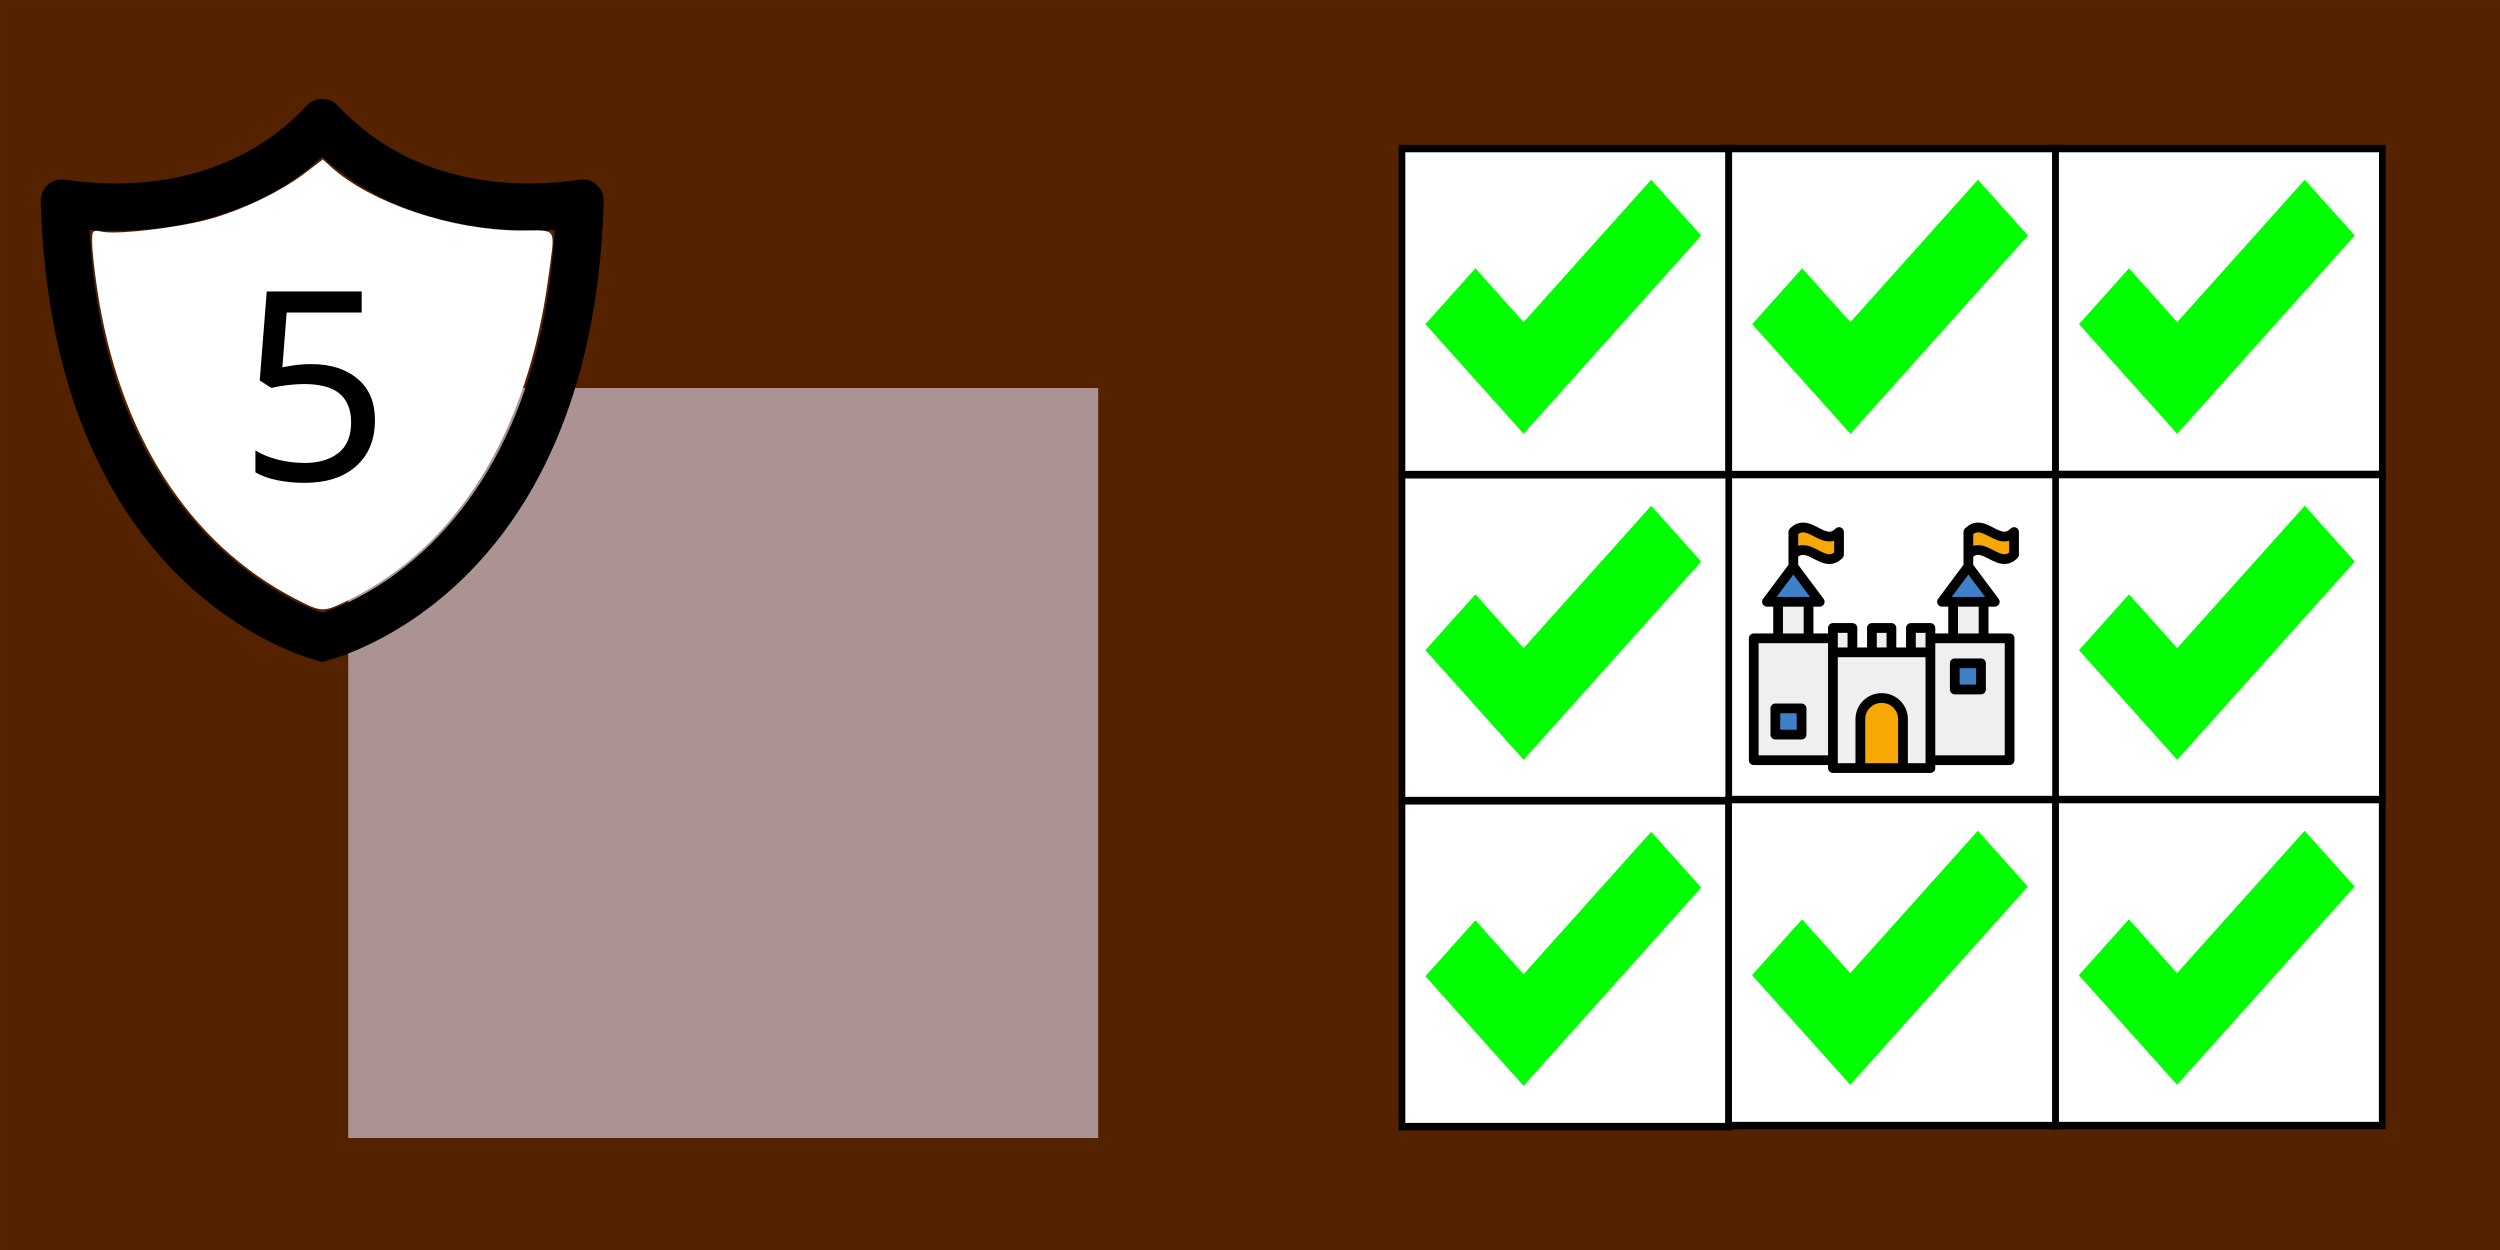
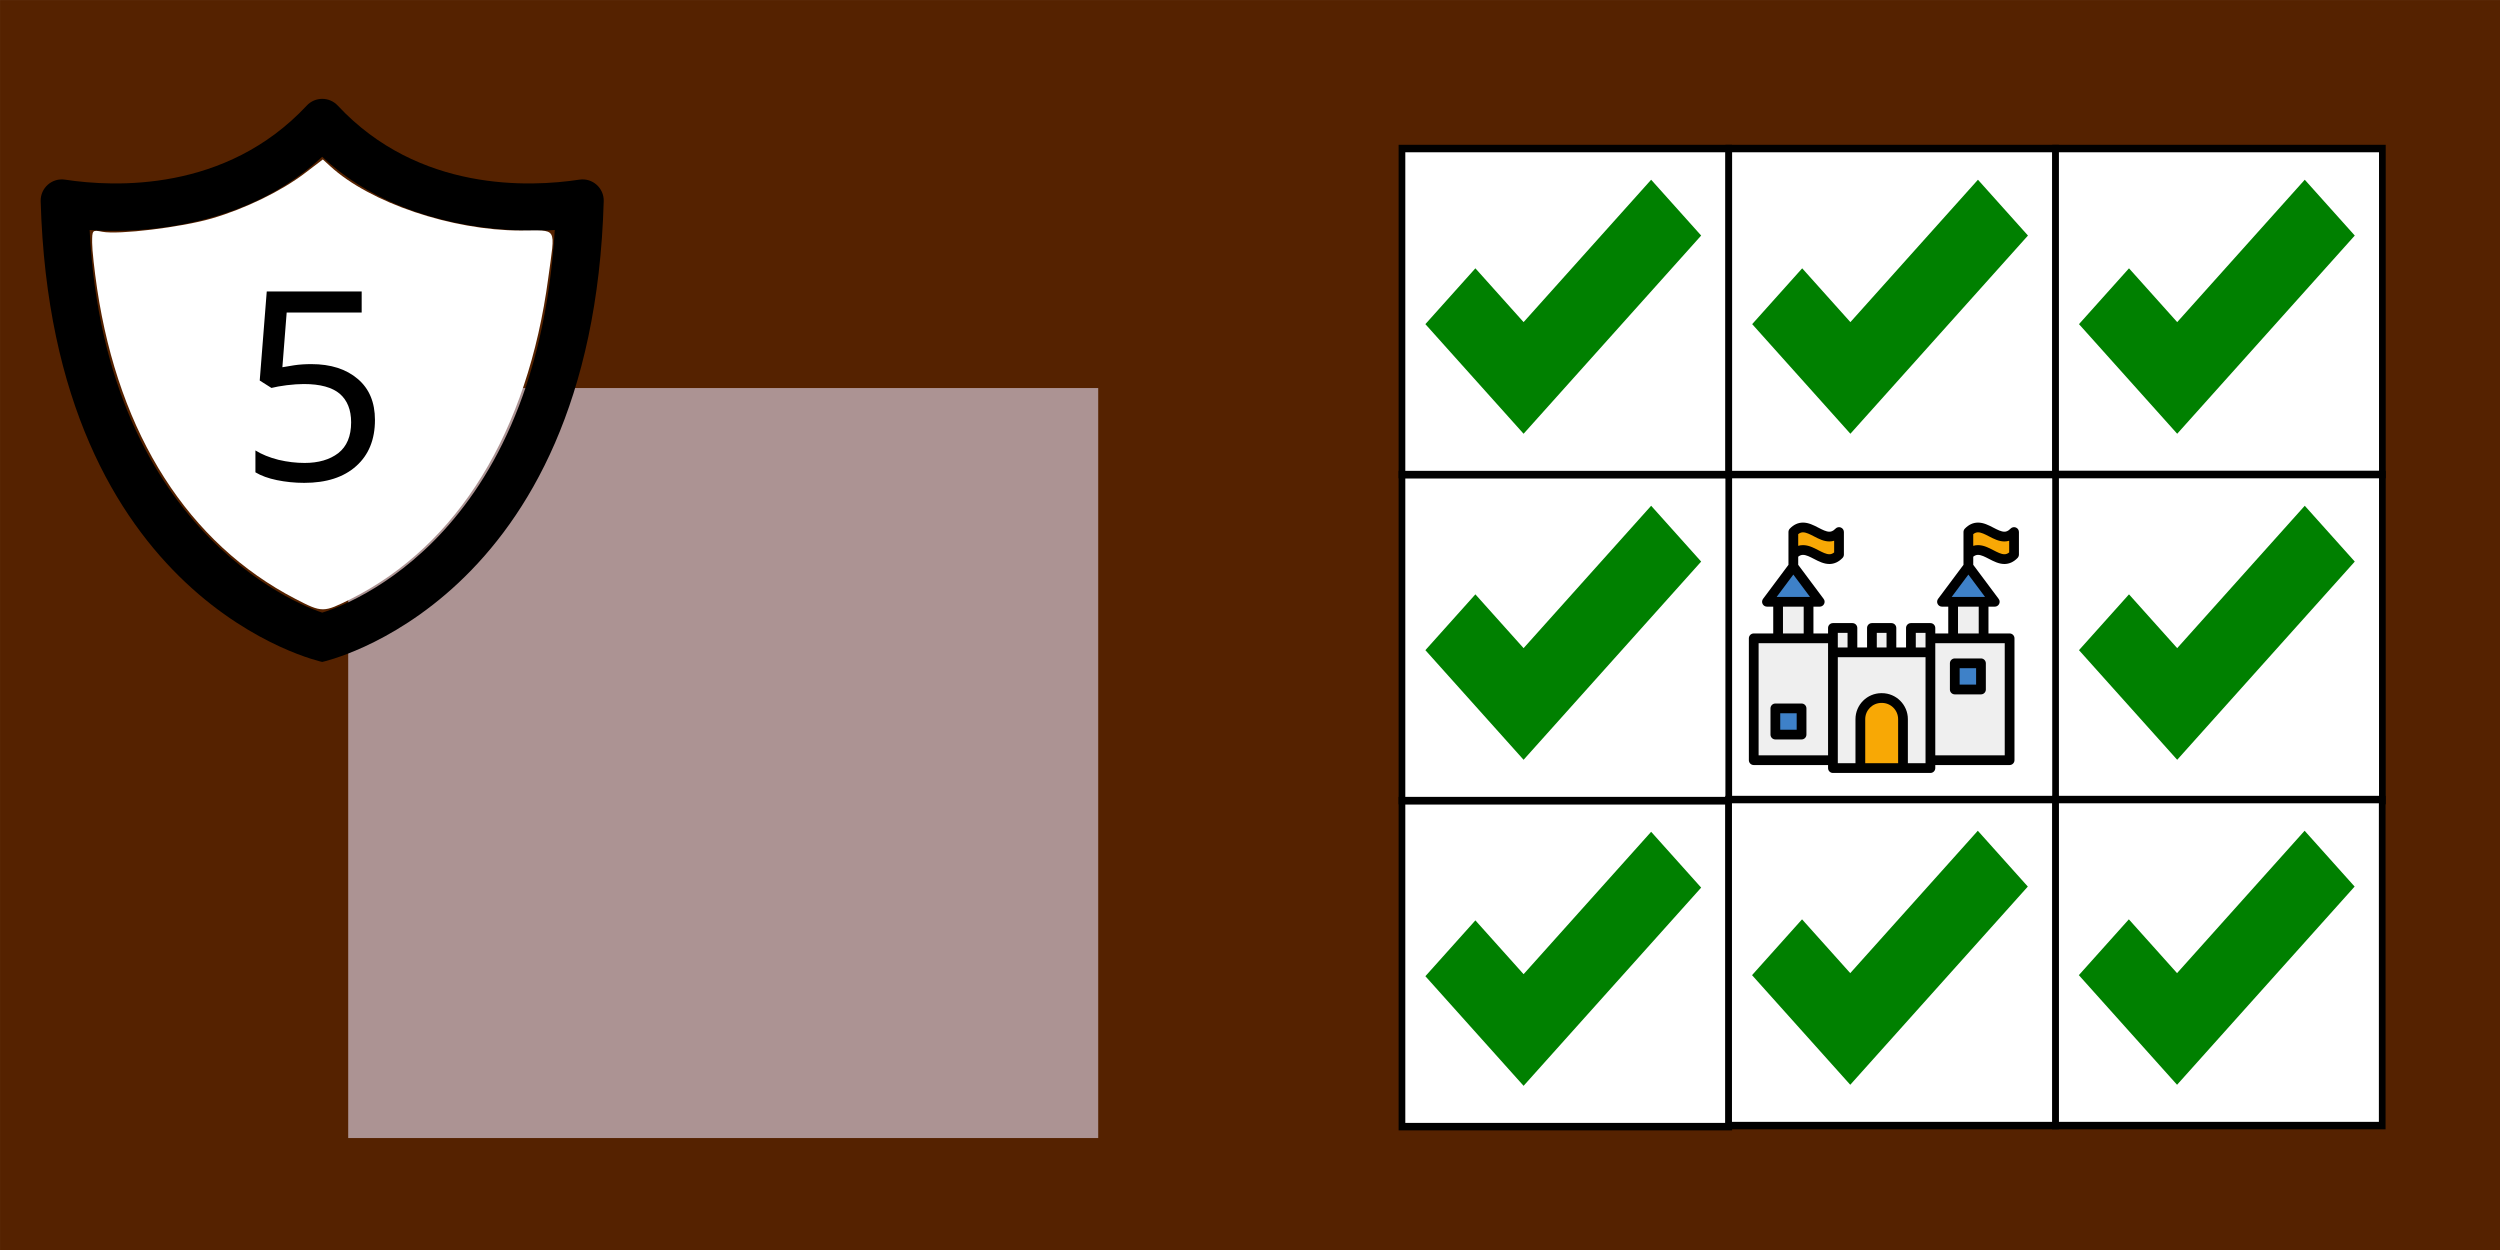
<svg xmlns="http://www.w3.org/2000/svg" viewBox="0 0 100 50" version="1.1" id="svg8">
  <defs id="defs2" />
  <g id="layer1" transform="translate(-15.76167,-6.75917)">
    <g id="g31" transform="matrix(1.403254,0,0,2.041733,-41.71221,-146.0861)" style="fill:#552200">
      <rect style="fill:#552200;stroke-width:0.188" id="rect26" width="71.263" height="24.489" x="40.958" y="74.861" />
    </g>
    <rect style="fill:#ffffff;stroke-width:0.259" id="rect964" width="39.212" height="38.993" x="71.845" y="12.701" />
    <g id="g645-5" transform="matrix(1.168369,0,0,1.304125,20.86068,-6.558536)">
      <g id="g4177">
        <rect style="fill:#ffffff;stroke:#000000;stroke-width:0.229;stroke-miterlimit:4;stroke-dasharray:none;stroke-opacity:1" id="rect321-6-0" width="11.188" height="10" x="43.633" y="34.768" />
        <g id="g4169">
          <g id="g4163">
-             <g id="g581-36" style="fill:#00ff00" transform="matrix(0.01905787,0,0,0.01905787,44.43452,34.89956)">
-               <g id="g579-1" style="fill:#00ff00">
-                 <polygon points="405.584,43.295 176.428,272.452 89.84,185.865 0,275.706 86.588,362.293 176.428,452.131 266.266,362.293 495.426,133.133 " id="polygon577-0" style="fill:#00ff00" />
+             <g id="g581-36" style="fill:#008000" transform="matrix(0.01905787,0,0,0.01905787,44.43452,34.89956)">
+               <g id="g579-1" style="fill:#008000">
+                 <polygon points="405.584,43.295 176.428,272.452 89.84,185.865 0,275.706 86.588,362.293 176.428,452.131 266.266,362.293 495.426,133.133 " id="polygon577-0" style="fill:#008000" />
              </g>
            </g>
          </g>
        </g>
      </g>
    </g>
    <g id="g645-5-8" transform="matrix(1.168369,0,0,1.304125,20.86068,-19.59978)">
      <g id="g4177-1">
        <rect style="fill:#ffffff;stroke:#000000;stroke-width:0.229;stroke-miterlimit:4;stroke-dasharray:none;stroke-opacity:1" id="rect321-6-0-0" width="11.188" height="10" x="43.633" y="34.768" />
        <g id="g4169-3">
          <g id="g4163-0">
-             <g id="g581-36-4" style="fill:#00ff00" transform="matrix(0.01905787,0,0,0.01905787,44.43452,34.89956)">
-               <g id="g579-1-4" style="fill:#00ff00">
-                 <polygon points="86.588,362.293 176.428,452.131 266.266,362.293 495.426,133.133 405.584,43.295 176.428,272.452 89.84,185.865 0,275.706 " id="polygon577-0-4" style="fill:#00ff00" />
+             <g id="g581-36-4" style="fill:#008000" transform="matrix(0.01905787,0,0,0.01905787,44.43452,34.89956)">
+               <g id="g579-1-4" style="fill:#008000">
+                 <polygon points="86.588,362.293 176.428,452.131 266.266,362.293 495.426,133.133 405.584,43.295 176.428,272.452 89.84,185.865 0,275.706 " id="polygon577-0-4" style="fill:#008000" />
              </g>
            </g>
          </g>
        </g>
      </g>
    </g>
    <g id="g645-5-4" transform="matrix(1.168369,0,0,1.304125,20.86068,-32.64103)">
      <g id="g4177-7">
        <rect style="fill:#ffffff;stroke:#000000;stroke-width:0.229;stroke-miterlimit:4;stroke-dasharray:none;stroke-opacity:1" id="rect321-6-0-6" width="11.188" height="10" x="43.633" y="34.768" />
        <g id="g4169-31">
          <g id="g4163-7">
-             <g id="g581-36-5" style="fill:#00ff00" transform="matrix(0.01905787,0,0,0.01905787,44.43452,34.89956)">
-               <g id="g579-1-9" style="fill:#00ff00">
-                 <polygon points="86.588,362.293 176.428,452.131 266.266,362.293 495.426,133.133 405.584,43.295 176.428,272.452 89.84,185.865 0,275.706 " id="polygon577-0-6" style="fill:#00ff00" />
+             <g id="g581-36-5" style="fill:#008000" transform="matrix(0.01905787,0,0,0.01905787,44.43452,34.89956)">
+               <g id="g579-1-9" style="fill:#008000">
+                 <polygon points="86.588,362.293 176.428,452.131 266.266,362.293 495.426,133.133 405.584,43.295 176.428,272.452 89.84,185.865 0,275.706 " id="polygon577-0-6" style="fill:#008000" />
              </g>
            </g>
          </g>
        </g>
      </g>
    </g>
    <g id="g645-5-4-2" transform="matrix(1.168369,0,0,1.304125,33.93292,-32.64103)">
      <g id="g4177-7-1">
        <rect style="fill:#ffffff;stroke:#000000;stroke-width:0.229;stroke-miterlimit:4;stroke-dasharray:none;stroke-opacity:1" id="rect321-6-0-6-7" width="11.188" height="10" x="43.633" y="34.768" />
        <g id="g4169-31-8">
          <g id="g4163-7-5">
-             <g id="g581-36-5-7" style="fill:#00ff00" transform="matrix(0.01905787,0,0,0.01905787,44.43452,34.89956)">
-               <g id="g579-1-9-4" style="fill:#00ff00">
-                 <polygon points="405.584,43.295 176.428,272.452 89.84,185.865 0,275.706 86.588,362.293 176.428,452.131 266.266,362.293 495.426,133.133 " id="polygon577-0-6-1" style="fill:#00ff00" />
+             <g id="g581-36-5-7" style="fill:#008000" transform="matrix(0.01905787,0,0,0.01905787,44.43452,34.89956)">
+               <g id="g579-1-9-4" style="fill:#008000">
+                 <polygon points="405.584,43.295 176.428,272.452 89.84,185.865 0,275.706 86.588,362.293 176.428,452.131 266.266,362.293 495.426,133.133 " id="polygon577-0-6-1" style="fill:#008000" />
              </g>
            </g>
          </g>
        </g>
      </g>
    </g>
    <g id="g645-5-4-8" transform="matrix(1.168369,0,0,1.304125,47.00515,-32.64103)">
      <g id="g4177-7-5">
        <rect style="fill:#ffffff;stroke:#000000;stroke-width:0.229;stroke-miterlimit:4;stroke-dasharray:none;stroke-opacity:1" id="rect321-6-0-6-9" width="11.188" height="10" x="43.633" y="34.768" />
        <g id="g4169-31-7">
          <g id="g4163-7-53">
-             <g id="g581-36-5-8" style="fill:#00ff00" transform="matrix(0.01905787,0,0,0.01905787,44.43452,34.89956)">
-               <g id="g579-1-9-8" style="fill:#00ff00">
-                 <polygon points="89.84,185.865 0,275.706 86.588,362.293 176.428,452.131 266.266,362.293 495.426,133.133 405.584,43.295 176.428,272.452 " id="polygon577-0-6-3" style="fill:#00ff00" />
+             <g id="g581-36-5-8" style="fill:#008000" transform="matrix(0.01905787,0,0,0.01905787,44.43452,34.89956)">
+               <g id="g579-1-9-8" style="fill:#008000">
+                 <polygon points="89.84,185.865 0,275.706 86.588,362.293 176.428,452.131 266.266,362.293 495.426,133.133 405.584,43.295 176.428,272.452 " id="polygon577-0-6-3" style="fill:#008000" />
              </g>
            </g>
          </g>
        </g>
      </g>
    </g>
    <g id="g645-5-4-1" transform="matrix(1.168369,0,0,1.304125,47.00515,-19.59978)">
      <g id="g4177-7-8">
        <rect style="fill:#ffffff;stroke:#000000;stroke-width:0.229;stroke-miterlimit:4;stroke-dasharray:none;stroke-opacity:1" id="rect321-6-0-6-96" width="11.188" height="10" x="43.633" y="34.768" />
        <g id="g4169-31-4">
          <g id="g4163-7-3">
-             <g id="g581-36-5-3" style="fill:#00ff00" transform="matrix(0.01905787,0,0,0.01905787,44.43452,34.89956)">
-               <g id="g579-1-9-3" style="fill:#00ff00">
-                 <polygon points="176.428,272.452 89.84,185.865 0,275.706 86.588,362.293 176.428,452.131 266.266,362.293 495.426,133.133 405.584,43.295 " id="polygon577-0-6-8" style="fill:#00ff00" />
+             <g id="g581-36-5-3" style="fill:#008000" transform="matrix(0.01905787,0,0,0.01905787,44.43452,34.89956)">
+               <g id="g579-1-9-3" style="fill:#008000">
+                 <polygon points="176.428,272.452 89.84,185.865 0,275.706 86.588,362.293 176.428,452.131 266.266,362.293 495.426,133.133 405.584,43.295 " id="polygon577-0-6-8" style="fill:#008000" />
              </g>
            </g>
          </g>
        </g>
      </g>
    </g>
    <g id="g645-5-4-6" transform="matrix(1.168369,0,0,1.304125,46.99947,-6.600433)">
      <g id="g4177-7-0">
        <rect style="fill:#ffffff;stroke:#000000;stroke-width:0.229;stroke-miterlimit:4;stroke-dasharray:none;stroke-opacity:1" id="rect321-6-0-6-4" width="11.188" height="10" x="43.633" y="34.768" />
        <g id="g4169-31-88">
          <g id="g4163-7-8">
-             <g id="g581-36-5-9" style="fill:#00ff00" transform="matrix(0.01905787,0,0,0.01905787,44.43452,34.89956)">
-               <g id="g579-1-9-7" style="fill:#00ff00">
-                 <polygon points="176.428,272.452 89.84,185.865 0,275.706 86.588,362.293 176.428,452.131 266.266,362.293 495.426,133.133 405.584,43.295 " id="polygon577-0-6-7" style="fill:#00ff00" />
+             <g id="g581-36-5-9" style="fill:#008000" transform="matrix(0.01905787,0,0,0.01905787,44.43452,34.89956)">
+               <g id="g579-1-9-7" style="fill:#008000">
+                 <polygon points="176.428,272.452 89.84,185.865 0,275.706 86.588,362.293 176.428,452.131 266.266,362.293 495.426,133.133 405.584,43.295 " id="polygon577-0-6-7" style="fill:#008000" />
              </g>
            </g>
          </g>
        </g>
      </g>
    </g>
    <g id="g645-5-4-64" transform="matrix(1.168369,0,0,1.304125,33.92724,-6.600433)">
      <g id="g4177-7-3">
        <rect style="fill:#ffffff;stroke:#000000;stroke-width:0.229;stroke-miterlimit:4;stroke-dasharray:none;stroke-opacity:1" id="rect321-6-0-6-0" width="11.188" height="10" x="43.633" y="34.768" />
        <g id="g4169-31-3">
          <g id="g4163-7-0">
-             <g id="g581-36-5-92" style="fill:#00ff00" transform="matrix(0.01905787,0,0,0.01905787,44.43452,34.89956)">
-               <g id="g579-1-9-5" style="fill:#00ff00">
-                 <polygon points="176.428,272.452 89.84,185.865 0,275.706 86.588,362.293 176.428,452.131 266.266,362.293 495.426,133.133 405.584,43.295 " id="polygon577-0-6-4" style="fill:#00ff00" />
+             <g id="g581-36-5-92" style="fill:#008000" transform="matrix(0.01905787,0,0,0.01905787,44.43452,34.89956)">
+               <g id="g579-1-9-5" style="fill:#008000">
+                 <polygon points="176.428,272.452 89.84,185.865 0,275.706 86.588,362.293 176.428,452.131 266.266,362.293 495.426,133.133 405.584,43.295 " id="polygon577-0-6-4" style="fill:#008000" />
              </g>
            </g>
          </g>
        </g>
      </g>
    </g>
    <g id="g1193" transform="matrix(0.02436886,0,0,0.02436886,85.71611,27.26892)">
      <path style="fill:#f8a805" d="m 137.7,38.308 c -1.793,0.538 -3.66,0.812 -5.55,0.812 -7.21,0 -14.212,-3.628 -21.649,-7.482 L 110.41,31.591 C 103.016,27.77 96.033,24.16 88.849,24.16 c -4.662,0 -8.863,1.548 -12.846,4.733 L 73,31.294 V 65.07 l 10.305,-3.099 c 1.789,-0.538 3.655,-0.812 5.544,-0.812 7.211,0 14.225,3.635 21.702,7.51 7.402,3.831 14.395,7.45 21.599,7.45 4.649,0 8.848,-1.545 12.836,-4.723 L 148,68.995 v -33.78 z" id="path1155" />
      <polygon style="fill:#3e81c8" points="73.001,88.137 29.693,146.14 116.294,146.14 " id="polygon1157" />
      <rect x="48" y="146.14" style="fill:#efefef" width="50" height="60" id="rect1159" />
      <rect x="138" y="189.14" style="fill:#efefef" width="32" height="40" id="rect1161" />
      <rect x="202" y="189.14" style="fill:#efefef" width="32" height="40" id="rect1163" />
      <rect x="266" y="189.14" style="fill:#efefef" width="32" height="40" id="rect1165" />
      <path style="fill:#f8a805" d="m 424.998,38.308 c -1.792,0.539 -3.658,0.812 -5.548,0.812 -7.21,0 -14.212,-3.628 -21.697,-7.508 -7.403,-3.832 -14.396,-7.452 -21.603,-7.452 -2.076,0 -4.007,0.295 -5.902,0.902 -2.397,0.769 -4.736,2.06 -6.953,3.837 L 360.3,31.3 v 33.769 l 10.304,-3.098 c 1.791,-0.538 3.657,-0.812 5.547,-0.812 7.21,0 14.224,3.635 21.701,7.51 7.402,3.831 14.395,7.45 21.599,7.45 4.662,0 8.863,-1.548 12.846,-4.731 l 3.004,-2.401 V 35.214 Z" id="path1167" />
      <polygon style="fill:#3e81c8" points="360.3,88.137 316.993,146.14 403.594,146.14 " id="polygon1169" />
      <rect x="335.299" y="146.14" style="fill:#efefef" width="50" height="60" id="rect1171" />
      <path style="fill:#f8a805" d="m 218.349,304.14 h -0.699 c -19.105,0 -34.649,15.544 -34.649,34.649 v 80.351 h 70 V 338.79 C 253,319.684 237.456,304.14 218.349,304.14 Z" id="path1173" />
      <rect x="298" y="206.14" style="fill:#efefef" width="130" height="200" id="rect1175" />
      <path style="fill:#efefef" d="m 138,229.14 v 190 h 45 v -80.35 c 0,-19.105 15.544,-34.649 34.649,-34.649 h 0.699 c 19.106,0 34.651,15.544 34.651,34.649 v 80.351 h 45 v -190 z" id="path1177" />
      <rect x="8" y="206.14" style="fill:#efefef" width="130" height="200" id="rect1179" />
      <rect x="43.5" y="321.14" style="fill:#3e81c8" width="43" height="43" id="rect1181" />
      <rect x="338" y="247.14" style="fill:#3e81c8" width="43" height="43" id="rect1183" />
      <g id="g1191">
        <path d="m 438.3,24.22 c -3.03,-1.22 -6.49,-0.48 -8.76,1.86 -4.3,4.46 -7.65,5.04 -10.09,5.04 -5.27,0 -11.44,-3.2 -17.97,-6.58 -7.95,-4.12 -16.17,-8.38 -25.33,-8.38 -7.98,0 -15.25,3.34 -21.61,9.92 -1.44,1.5 -2.24,3.49 -2.24,5.56 v 53.84 l -41.71,55.87 c -1.81,2.43 -2.1,5.67 -0.74,8.38 1.35,2.7 4.12,4.41 7.15,4.41 h 10.3 v 44 H 306 v -9 c 0,-4.42 -3.58,-8 -8,-8 h -32 c -4.42,0 -8,3.58 -8,8 v 32 h -16 v -32 c 0,-4.42 -3.58,-8 -8,-8 h -32 c -4.42,0 -8,3.58 -8,8 v 32 h -16 v -32 c 0,-4.42 -3.58,-8 -8,-8 h -32 c -4.42,0 -8,3.58 -8,8 v 9 h -24 v -44 h 10.3 c 0.01,0 0.01,0 0.02,0 4.42,0 8,-3.58 8,-8 0,-1.98 -0.72,-3.79 -1.91,-5.18 L 81,85.48 V 72.14 c 3.24,-2.59 5.85,-2.98 7.85,-2.98 5.26,0 11.43,3.2 17.97,6.58 7.95,4.12 16.16,8.38 25.33,8.38 7.98,0 15.25,-3.34 21.6,-9.92 1.44,-1.5 2.25,-3.49 2.25,-5.56 v -37 c 0,-3.26 -1.98,-6.2 -5.01,-7.42 -3.02,-1.22 -6.48,-0.48 -8.75,1.86 -4.3,4.46 -7.65,5.04 -10.09,5.04 -5.27,0 -11.44,-3.2 -17.97,-6.58 -7.95,-4.12 -16.17,-8.38 -25.33,-8.38 -7.99,0 -15.25,3.34 -21.61,9.92 C 65.8,27.58 65,29.57 65,31.64 v 53.84 l -41.71,55.87 c -1.82,2.43 -2.1,5.67 -0.75,8.38 1.36,2.7 4.13,4.41 7.16,4.41 H 40 v 44 H 8 c -4.42,0 -8,3.58 -8,8 v 200 c 0,4.42 3.58,8 8,8 h 122 v 5 c 0,4.42 3.58,8 8,8 h 160 c 4.42,0 8,-3.58 8,-8 v -5 h 122 c 4.42,0 8,-3.58 8,-8 v -200 c 0,-4.42 -3.58,-8 -8,-8 h -34.7 v -44 h 10.3 c 0.01,0 0.01,0 0.02,0 4.42,0 8,-3.58 8,-8 0,-1.98 -0.72,-3.79 -1.91,-5.18 L 368.3,85.48 V 72.14 c 3.24,-2.59 5.85,-2.98 7.85,-2.98 5.27,0 11.44,3.2 17.97,6.58 7.95,4.12 16.16,8.38 25.33,8.38 7.98,0 15.25,-3.34 21.61,-9.92 1.43,-1.5 2.24,-3.49 2.24,-5.56 v -37 c 0,-3.26 -1.98,-6.2 -5,-7.42 z M 81,35.14 c 3.24,-2.59 5.85,-2.98 7.85,-2.98 5.26,0 11.43,3.2 17.97,6.58 7.95,4.12 16.16,8.38 25.33,8.38 2.7,0 5.32,-0.39 7.85,-1.15 v 19.17 c -3.25,2.59 -5.85,2.98 -7.85,2.98 -5.27,0 -11.44,-3.2 -17.97,-6.58 -7.95,-4.12 -16.17,-8.38 -25.33,-8.38 -2.7,0 -5.32,0.39 -7.85,1.15 0,0 0,-19.17 0,-19.17 z m -8,66.37 27.34,36.63 H 45.65 Z m 17,52.63 v 44 H 56 v -44 z m 40,244 H 16 v -184 h 114 z m 80,-201 h 16 v 24 h -16 z m -64,0 h 16 v 24 h -16 z m 99,214 h -54 v -72.35 c 0,-14.69 11.95,-26.65 26.65,-26.65 h 0.7 c 14.691,0 26.65,11.96 26.65,26.65 z m 45,0 h -29 v -72.35 c 0,-23.52 -19.14,-42.65 -42.65,-42.65 h -0.7 c -23.52,0 -42.65,19.13 -42.65,42.65 v 72.35 h -29 v -174 h 144 z m 0,-190 h -16 v -24 h 16 z m 130,-7 v 184 H 306 v -184 z m -76.7,-16 v -44 h 34 v 44 z m 44.34,-60 h -54.69 l 27.35,-36.63 z m 39.66,-73 c -3.24,2.59 -5.85,2.98 -7.85,2.98 -5.27,0 -11.44,-3.2 -17.97,-6.58 -7.95,-4.12 -16.17,-8.38 -25.33,-8.38 -2.7,0 -5.32,0.39 -7.85,1.15 V 35.14 c 1.62,-1.3 3.08,-2.04 4.39,-2.46 1.31,-0.42 2.46,-0.52 3.46,-0.52 5.27,0 11.44,3.2 17.97,6.58 7.95,4.12 16.16,8.38 25.33,8.38 2.7,0 5.32,-0.39 7.85,-1.15 z" id="path1185" />
        <path d="m 86.5,313.14 h -43 c -4.42,0 -8,3.58 -8,8 v 43 c 0,4.42 3.58,8 8,8 h 43 c 4.42,0 8,-3.58 8,-8 v -43 c 0,-4.42 -3.58,-8 -8,-8 z m -8,43 h -27 v -27 h 27 z" id="path1187" />
        <path d="m 381,239.14 h -43 c -4.42,0 -8,3.58 -8,8 v 43 c 0,4.42 3.58,8 8,8 h 43 c 4.42,0 8,-3.58 8,-8 v -43 c 0,-4.42 -3.58,-8 -8,-8 z m -8,43 h -27 v -27 h 27 z" id="path1189" />
      </g>
    </g>
    <rect style="fill:#ac9393;stroke-width:0.265" id="rect970" width="30" height="30" x="29.69" y="22.281" />
    <g id="g1516" transform="translate(-1.040828,-9.250455)">
      <g id="g71" transform="translate(1.060025,4.298518)">
        <g id="g419" transform="matrix(0.04596369,0,0,0.04596369,16.86357,15.1608)">
          <g id="g417">
            <path d="m 256,458.1 c -5.9,-2 -188.4,-60.9 -202.4,-333 7,0.5 122.3,11.2 202.4,-63.7 78.9,73.8 195.4,64.1 202.4,63.7 -17.2,280.2 -196.5,331 -202.4,333 z M 479.7,81.3 C 437,87.8 340,92.3 269.6,16.9 262.3,9 249.8,9 242.5,16.9 172,92.3 75,87.8 32.3,81.3 20.9,79.5 10.7,88.5 11,100 c 9.9,350.5 245,401 245,401 0,0 235.1,-50.4 245,-401 0.3,-11.5 -9.9,-20.5 -21.3,-18.7 z" id="path415" />
          </g>
        </g>
        <path style="fill:#ffffff;stroke-width:0.134" d="m 27.561,35.667 c -4.275,-2.214 -7.056,-6.559 -7.932,-12.395 -0.11,-0.735 -0.201,-1.569 -0.201,-1.854 -7.68e-4,-0.505 0.009,-0.516 0.403,-0.437 0.64,0.128 3.158,-0.176 4.374,-0.529 1.342,-0.389 2.789,-1.094 3.745,-1.824 l 0.706,-0.539 0.297,0.272 c 1.594,1.462 4.869,2.568 7.613,2.571 1.509,0.002 1.388,-0.206 1.108,1.891 -0.819,6.15 -3.611,10.694 -7.89,12.842 -1.109,0.557 -1.152,0.557 -2.223,0.002 z" id="path476" />
      </g>
      <text xml:space="preserve" style="font-style:normal;font-weight:normal;font-size:10.583px;line-height:1.25;font-family:sans-serif;fill:#000000;fill-opacity:1;stroke:none;stroke-width:0.265" x="26.349" y="35.216" id="text962">
        <tspan id="tspan960" x="26.349" y="35.216" style="stroke-width:0.265">5</tspan>
      </text>
    </g>
    <g id="g1223" transform="matrix(0.05847065,0,0,0.05847065,32.2487,25.34699)" />
    <g id="g1221" transform="matrix(0.05847065,0,0,0.05847065,32.2487,25.34699)" />
    <g id="g1219" transform="matrix(0.05847065,0,0,0.05847065,32.2487,25.34699)" />
    <g id="g1217" transform="matrix(0.05847065,0,0,0.05847065,32.2487,25.34699)" />
    <g id="g1215" transform="matrix(0.05847065,0,0,0.05847065,32.2487,25.34699)" />
    <g id="g1213" transform="matrix(0.05847065,0,0,0.05847065,32.2487,25.34699)" />
    <g id="g1211" transform="matrix(0.05847065,0,0,0.05847065,32.2487,25.34699)" />
    <g id="g1209" transform="matrix(0.05847065,0,0,0.05847065,32.2487,25.34699)" />
    <g id="g1207" transform="matrix(0.05847065,0,0,0.05847065,32.2487,25.34699)" />
    <g id="g1205" transform="matrix(0.05847065,0,0,0.05847065,32.2487,25.34699)" />
    <g id="g1203" transform="matrix(0.05847065,0,0,0.05847065,32.2487,25.34699)" />
    <g id="g1201" transform="matrix(0.05847065,0,0,0.05847065,32.2487,25.34699)" />
    <g id="g1199" transform="matrix(0.05847065,0,0,0.05847065,32.2487,25.34699)" />
    <g id="g1197" transform="matrix(0.05847065,0,0,0.05847065,32.2487,25.34699)" />
    <g id="g1195" transform="matrix(0.05847065,0,0,0.05847065,32.2487,25.34699)" />
    <g id="g1615" transform="matrix(0.02004772,0,0,0.02004772,88.6036,34.64285)" />
    <g id="g1617" transform="matrix(0.02004772,0,0,0.02004772,88.6036,34.64285)" />
    <g id="g1619" transform="matrix(0.02004772,0,0,0.02004772,88.6036,34.64285)" />
    <g id="g1621" transform="matrix(0.02004772,0,0,0.02004772,88.6036,34.64285)" />
    <g id="g1623" transform="matrix(0.02004772,0,0,0.02004772,88.6036,34.64285)" />
    <g id="g1625" transform="matrix(0.02004772,0,0,0.02004772,88.6036,34.64285)" />
    <g id="g1627" transform="matrix(0.02004772,0,0,0.02004772,88.6036,34.64285)" />
    <g id="g1629" transform="matrix(0.02004772,0,0,0.02004772,88.6036,34.64285)" />
    <g id="g1631" transform="matrix(0.02004772,0,0,0.02004772,88.6036,34.64285)" />
    <g id="g1633" transform="matrix(0.02004772,0,0,0.02004772,88.6036,34.64285)" />
    <g id="g1635" transform="matrix(0.02004772,0,0,0.02004772,88.6036,34.64285)" />
    <g id="g1637" transform="matrix(0.02004772,0,0,0.02004772,88.6036,34.64285)" />
    <g id="g1639" transform="matrix(0.02004772,0,0,0.02004772,88.6036,34.64285)" />
    <g id="g1641" transform="matrix(0.02004772,0,0,0.02004772,88.6036,34.64285)" />
    <g id="g1643" transform="matrix(0.02004772,0,0,0.02004772,88.6036,34.64285)" />
  </g>
</svg>
